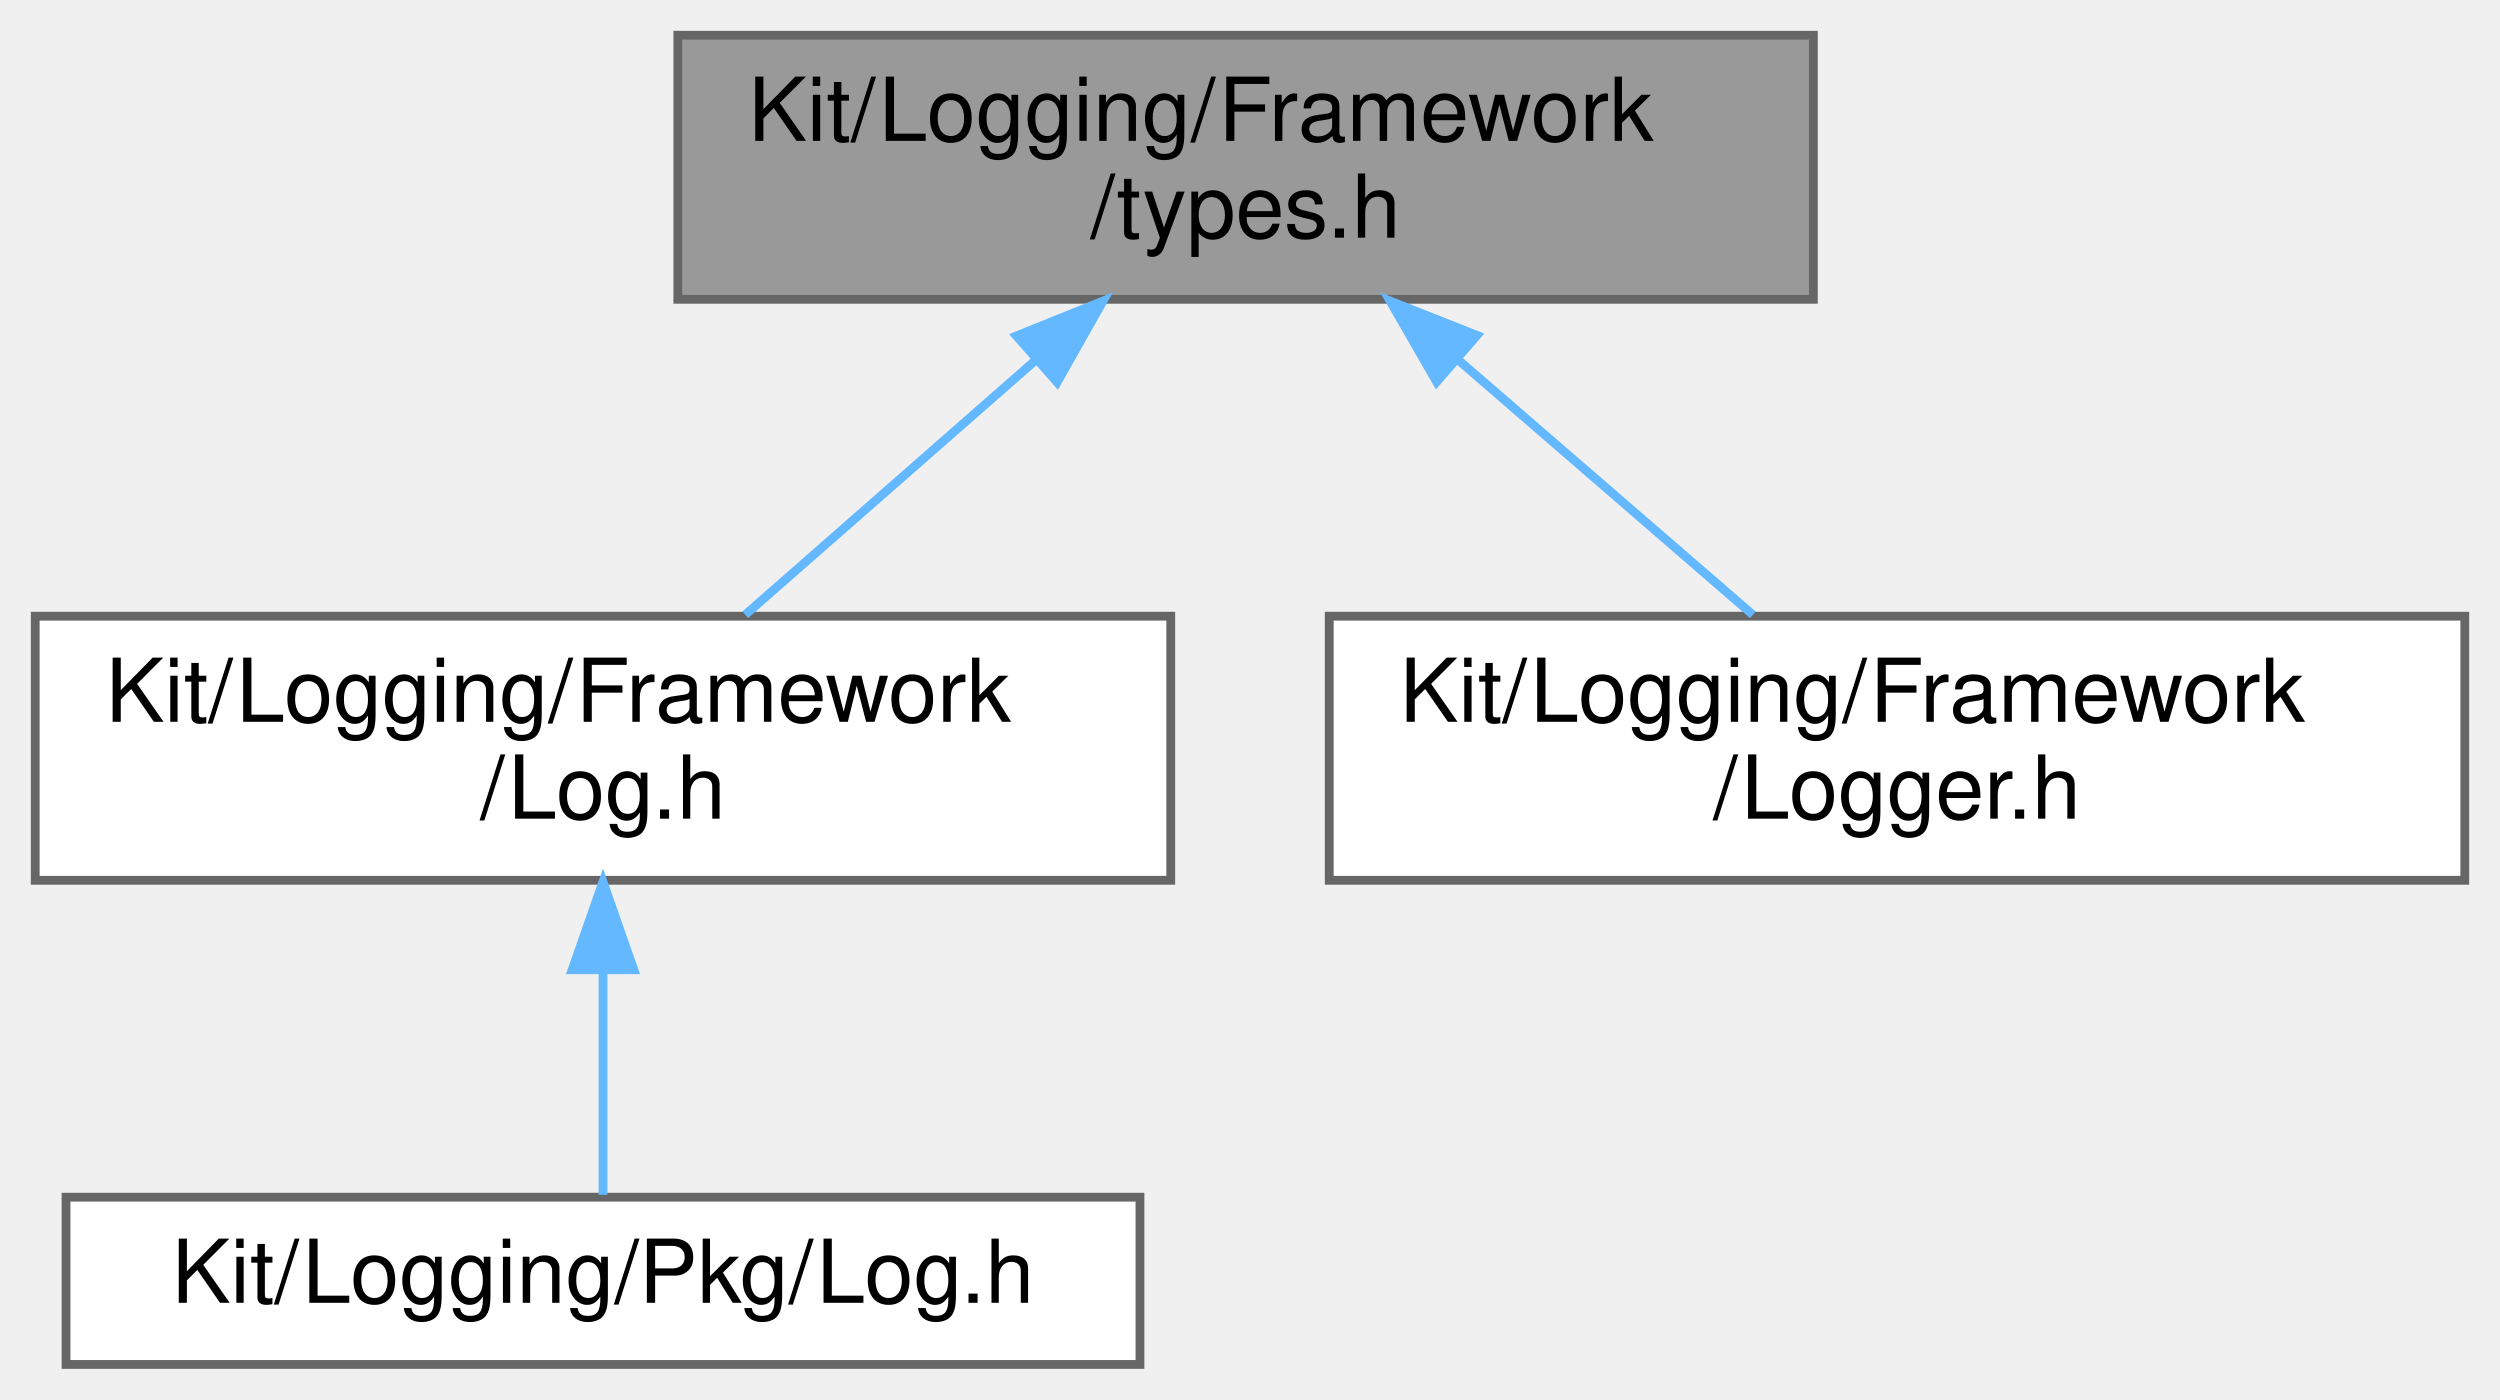
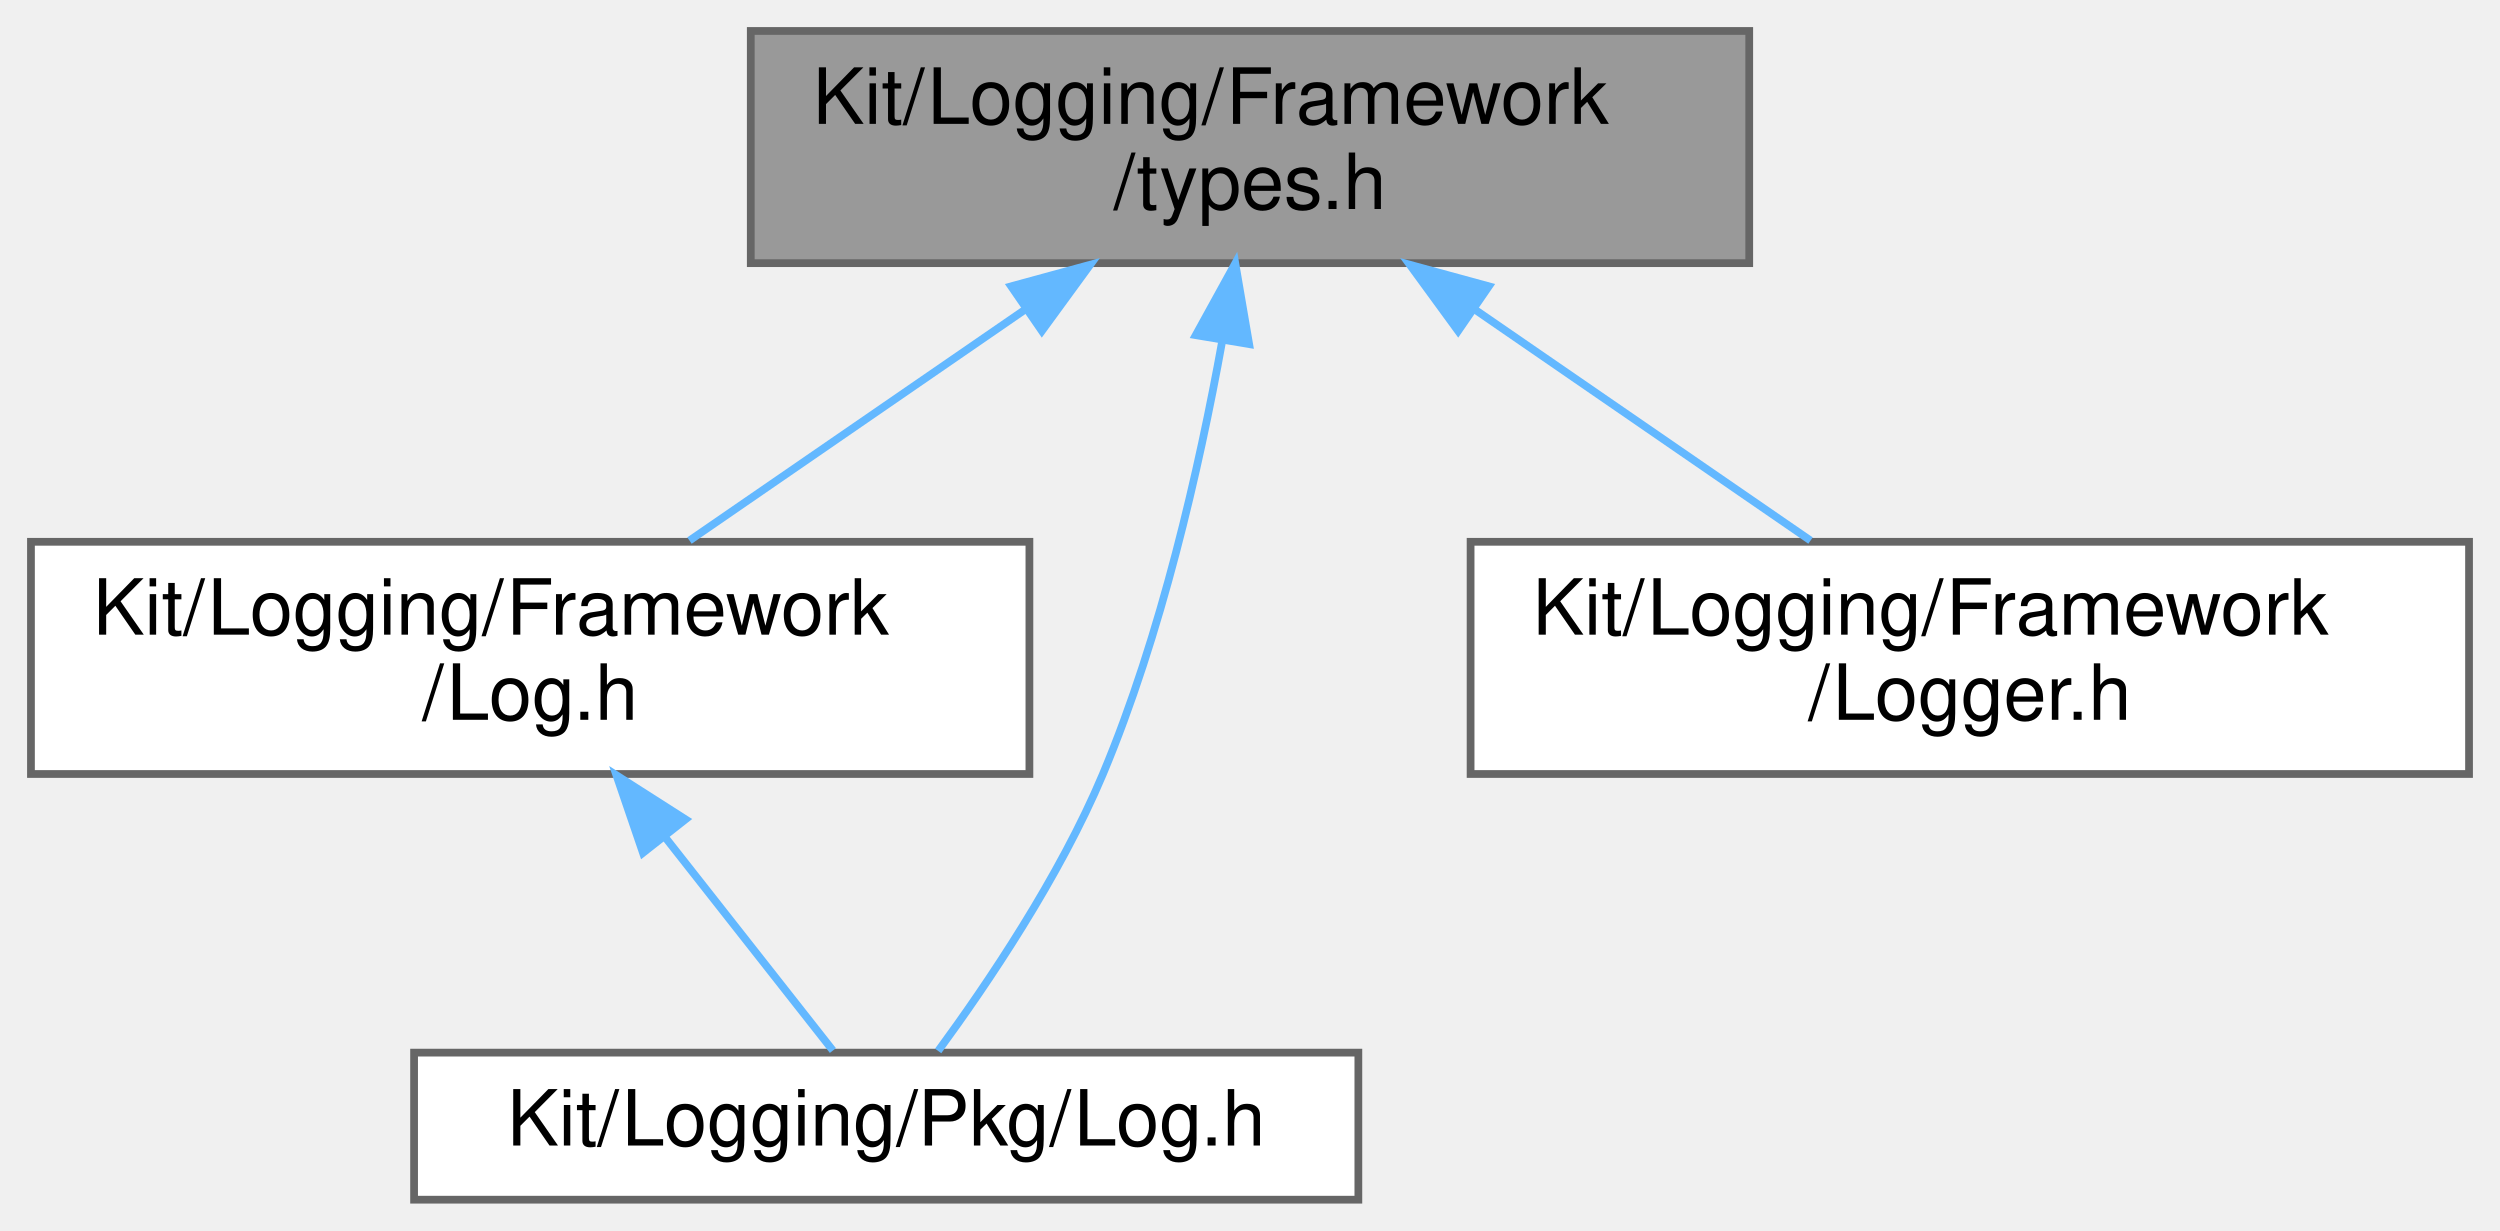
- <svg xmlns="http://www.w3.org/2000/svg" xmlns:xlink="http://www.w3.org/1999/xlink" width="284pt" height="159pt" viewBox="0.00 0.00 284.00 159.00">
+ <svg xmlns="http://www.w3.org/2000/svg" xmlns:xlink="http://www.w3.org/1999/xlink" width="323pt" height="159pt" viewBox="0.00 0.00 323.00 159.00">
  <g id="graph0" class="graph" transform="scale(1 1) rotate(0) translate(4 155)">
    <g id="Node000001" class="node">
      <g id="a_Node000001">
        <a xlink:title="This file declares various Logging specific types.">
-           <polygon fill="#999999" stroke="#666666" points="202,-151 73,-151 73,-121 202,-121 202,-151" />
-           <text text-anchor="start" x="81" y="-139" font-family="Helvetica,sans-Serif" font-size="10.00">Kit/Logging/Framework</text>
-           <text text-anchor="middle" x="137.5" y="-128" font-family="Helvetica,sans-Serif" font-size="10.00">/types.h</text>
+           <polygon fill="#999999" stroke="#666666" points="222,-151 93,-151 93,-121 222,-121 222,-151" />
+           <text text-anchor="start" x="101" y="-139" font-family="Helvetica,sans-Serif" font-size="10.00">Kit/Logging/Framework</text>
+           <text text-anchor="middle" x="157.5" y="-128" font-family="Helvetica,sans-Serif" font-size="10.00">/types.h</text>
        </a>
      </g>
    </g>
    <g id="Node000002" class="node">
      <g id="a_Node000002">
        <a xlink:href="_framework_2_log_8h.html" target="_top" xlink:title="This file declares the public facing Logging interface for generating log entries.">
          <polygon fill="white" stroke="#666666" points="129,-85 0,-85 0,-55 129,-55 129,-85" />
          <text text-anchor="start" x="8" y="-73" font-family="Helvetica,sans-Serif" font-size="10.00">Kit/Logging/Framework</text>
          <text text-anchor="middle" x="64.5" y="-62" font-family="Helvetica,sans-Serif" font-size="10.00">/Log.h</text>
        </a>
      </g>
    </g>
    <g id="edge1_Node000001_Node000002" class="edge">
      <g id="a_edge1_Node000001_Node000002">
        <a xlink:title=" ">
-           <path fill="none" stroke="#63b8ff" d="M113.78,-114.2C102.94,-104.7 90.38,-93.69 80.66,-85.16" />
-           <polygon fill="#63b8ff" stroke="#63b8ff" points="111.47,-116.84 121.3,-120.8 116.09,-111.57 111.47,-116.84" />
+           <path fill="none" stroke="#63b8ff" d="M128.48,-115.03C114.41,-105.34 97.83,-93.94 85.08,-85.16" />
+           <polygon fill="#63b8ff" stroke="#63b8ff" points="126.64,-118.01 136.86,-120.8 130.61,-112.24 126.64,-118.01" />
+         </a>
+       </g>
+     </g>
+     <g id="Node000003" class="node">
+       <g id="a_Node000003">
+         <a xlink:href="_pkg_2_log_8h.html" target="_top" xlink:title="This file declares the Logging functions available to the KIT Logging Domain.">
+           <polygon fill="white" stroke="#666666" points="171.5,-19 49.5,-19 49.5,0 171.5,0 171.5,-19" />
+           <text text-anchor="middle" x="110.5" y="-7" font-family="Helvetica,sans-Serif" font-size="10.00">Kit/Logging/Pkg/Log.h</text>
+         </a>
+       </g>
+     </g>
+     <g id="edge4_Node000001_Node000003" class="edge">
+       <g id="a_edge4_Node000001_Node000003">
+         <a xlink:title=" ">
+           <path fill="none" stroke="#63b8ff" d="M153.87,-110.72C150.94,-94.52 146.04,-72.97 138.5,-55 132.92,-41.7 123.56,-27.87 117.21,-19.22" />
+           <polygon fill="#63b8ff" stroke="#63b8ff" points="150.49,-111.7 155.6,-120.98 157.39,-110.54 150.49,-111.7" />
        </a>
      </g>
    </g>
    <g id="Node000004" class="node">
      <g id="a_Node000004">
        <a xlink:href="_logger_8h.html" target="_top" xlink:title="This file declares the public facing Logging interface for managing the logging framework (i....">
-           <polygon fill="white" stroke="#666666" points="276,-85 147,-85 147,-55 276,-55 276,-85" />
-           <text text-anchor="start" x="155" y="-73" font-family="Helvetica,sans-Serif" font-size="10.00">Kit/Logging/Framework</text>
-           <text text-anchor="middle" x="211.5" y="-62" font-family="Helvetica,sans-Serif" font-size="10.00">/Logger.h</text>
+           <polygon fill="white" stroke="#666666" points="315,-85 186,-85 186,-55 315,-55 315,-85" />
+           <text text-anchor="start" x="194" y="-73" font-family="Helvetica,sans-Serif" font-size="10.00">Kit/Logging/Framework</text>
+           <text text-anchor="middle" x="250.5" y="-62" font-family="Helvetica,sans-Serif" font-size="10.00">/Logger.h</text>
        </a>
      </g>
    </g>
    <g id="edge3_Node000001_Node000004" class="edge">
      <g id="a_edge3_Node000001_Node000004">
        <a xlink:title=" ">
-           <path fill="none" stroke="#63b8ff" d="M161.55,-114.2C172.53,-104.7 185.26,-93.69 195.12,-85.16" />
-           <polygon fill="#63b8ff" stroke="#63b8ff" points="159.2,-111.61 153.92,-120.8 163.78,-116.9 159.2,-111.61" />
-         </a>
-       </g>
-     </g>
-     <g id="Node000003" class="node">
-       <g id="a_Node000003">
-         <a xlink:href="_pkg_2_log_8h.html" target="_top" xlink:title="This file declares the Logging functions available to the KIT Logging Domain.">
-           <polygon fill="white" stroke="#666666" points="125.5,-19 3.5,-19 3.5,0 125.5,0 125.5,-19" />
-           <text text-anchor="middle" x="64.5" y="-7" font-family="Helvetica,sans-Serif" font-size="10.00">Kit/Logging/Pkg/Log.h</text>
+           <path fill="none" stroke="#63b8ff" d="M186.52,-115.03C200.59,-105.34 217.17,-93.94 229.92,-85.16" />
+           <polygon fill="#63b8ff" stroke="#63b8ff" points="184.39,-112.24 178.14,-120.8 188.36,-118.01 184.39,-112.24" />
        </a>
      </g>
    </g>
    <g id="edge2_Node000002_Node000003" class="edge">
      <g id="a_edge2_Node000002_Node000003">
        <a xlink:title=" ">
-           <path fill="none" stroke="#63b8ff" d="M64.5,-44.75C64.5,-35.72 64.5,-26.03 64.5,-19.27" />
-           <polygon fill="#63b8ff" stroke="#63b8ff" points="61,-44.84 64.5,-54.84 68,-44.84 61,-44.84" />
+           <path fill="none" stroke="#63b8ff" d="M81.96,-46.8C89.5,-37.21 97.89,-26.54 103.61,-19.27" />
+           <polygon fill="#63b8ff" stroke="#63b8ff" points="79.07,-44.81 75.64,-54.84 84.57,-49.14 79.07,-44.81" />
        </a>
      </g>
    </g>
  </g>
</svg>
